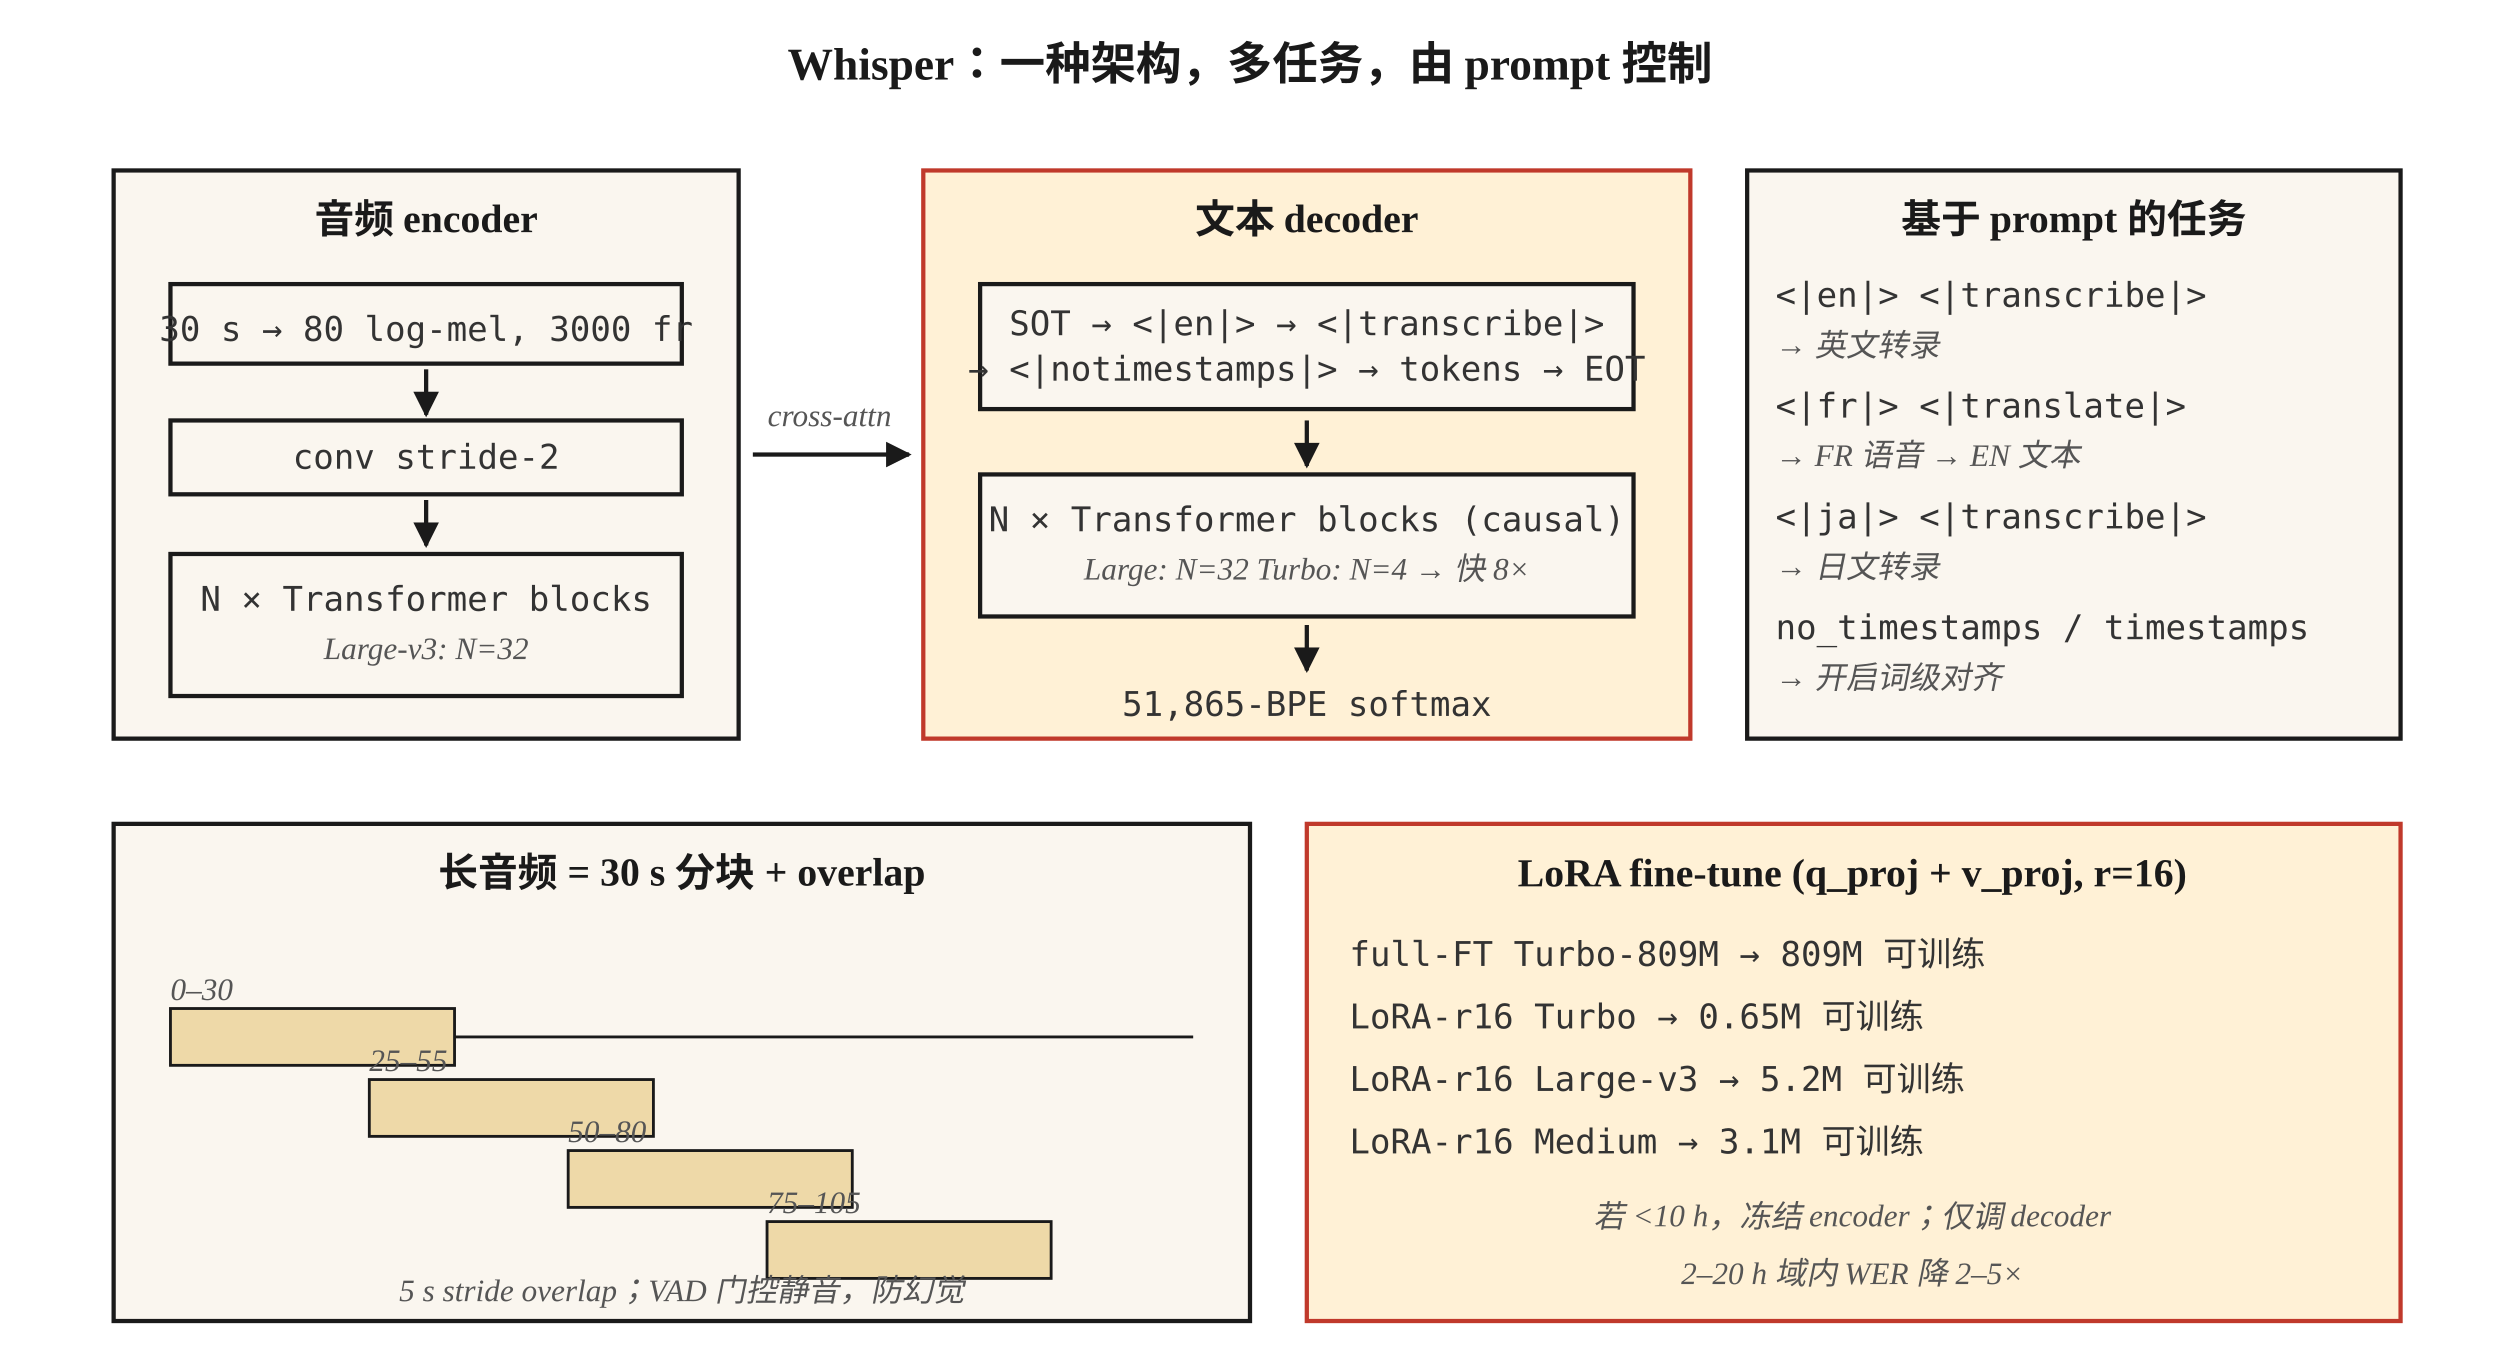
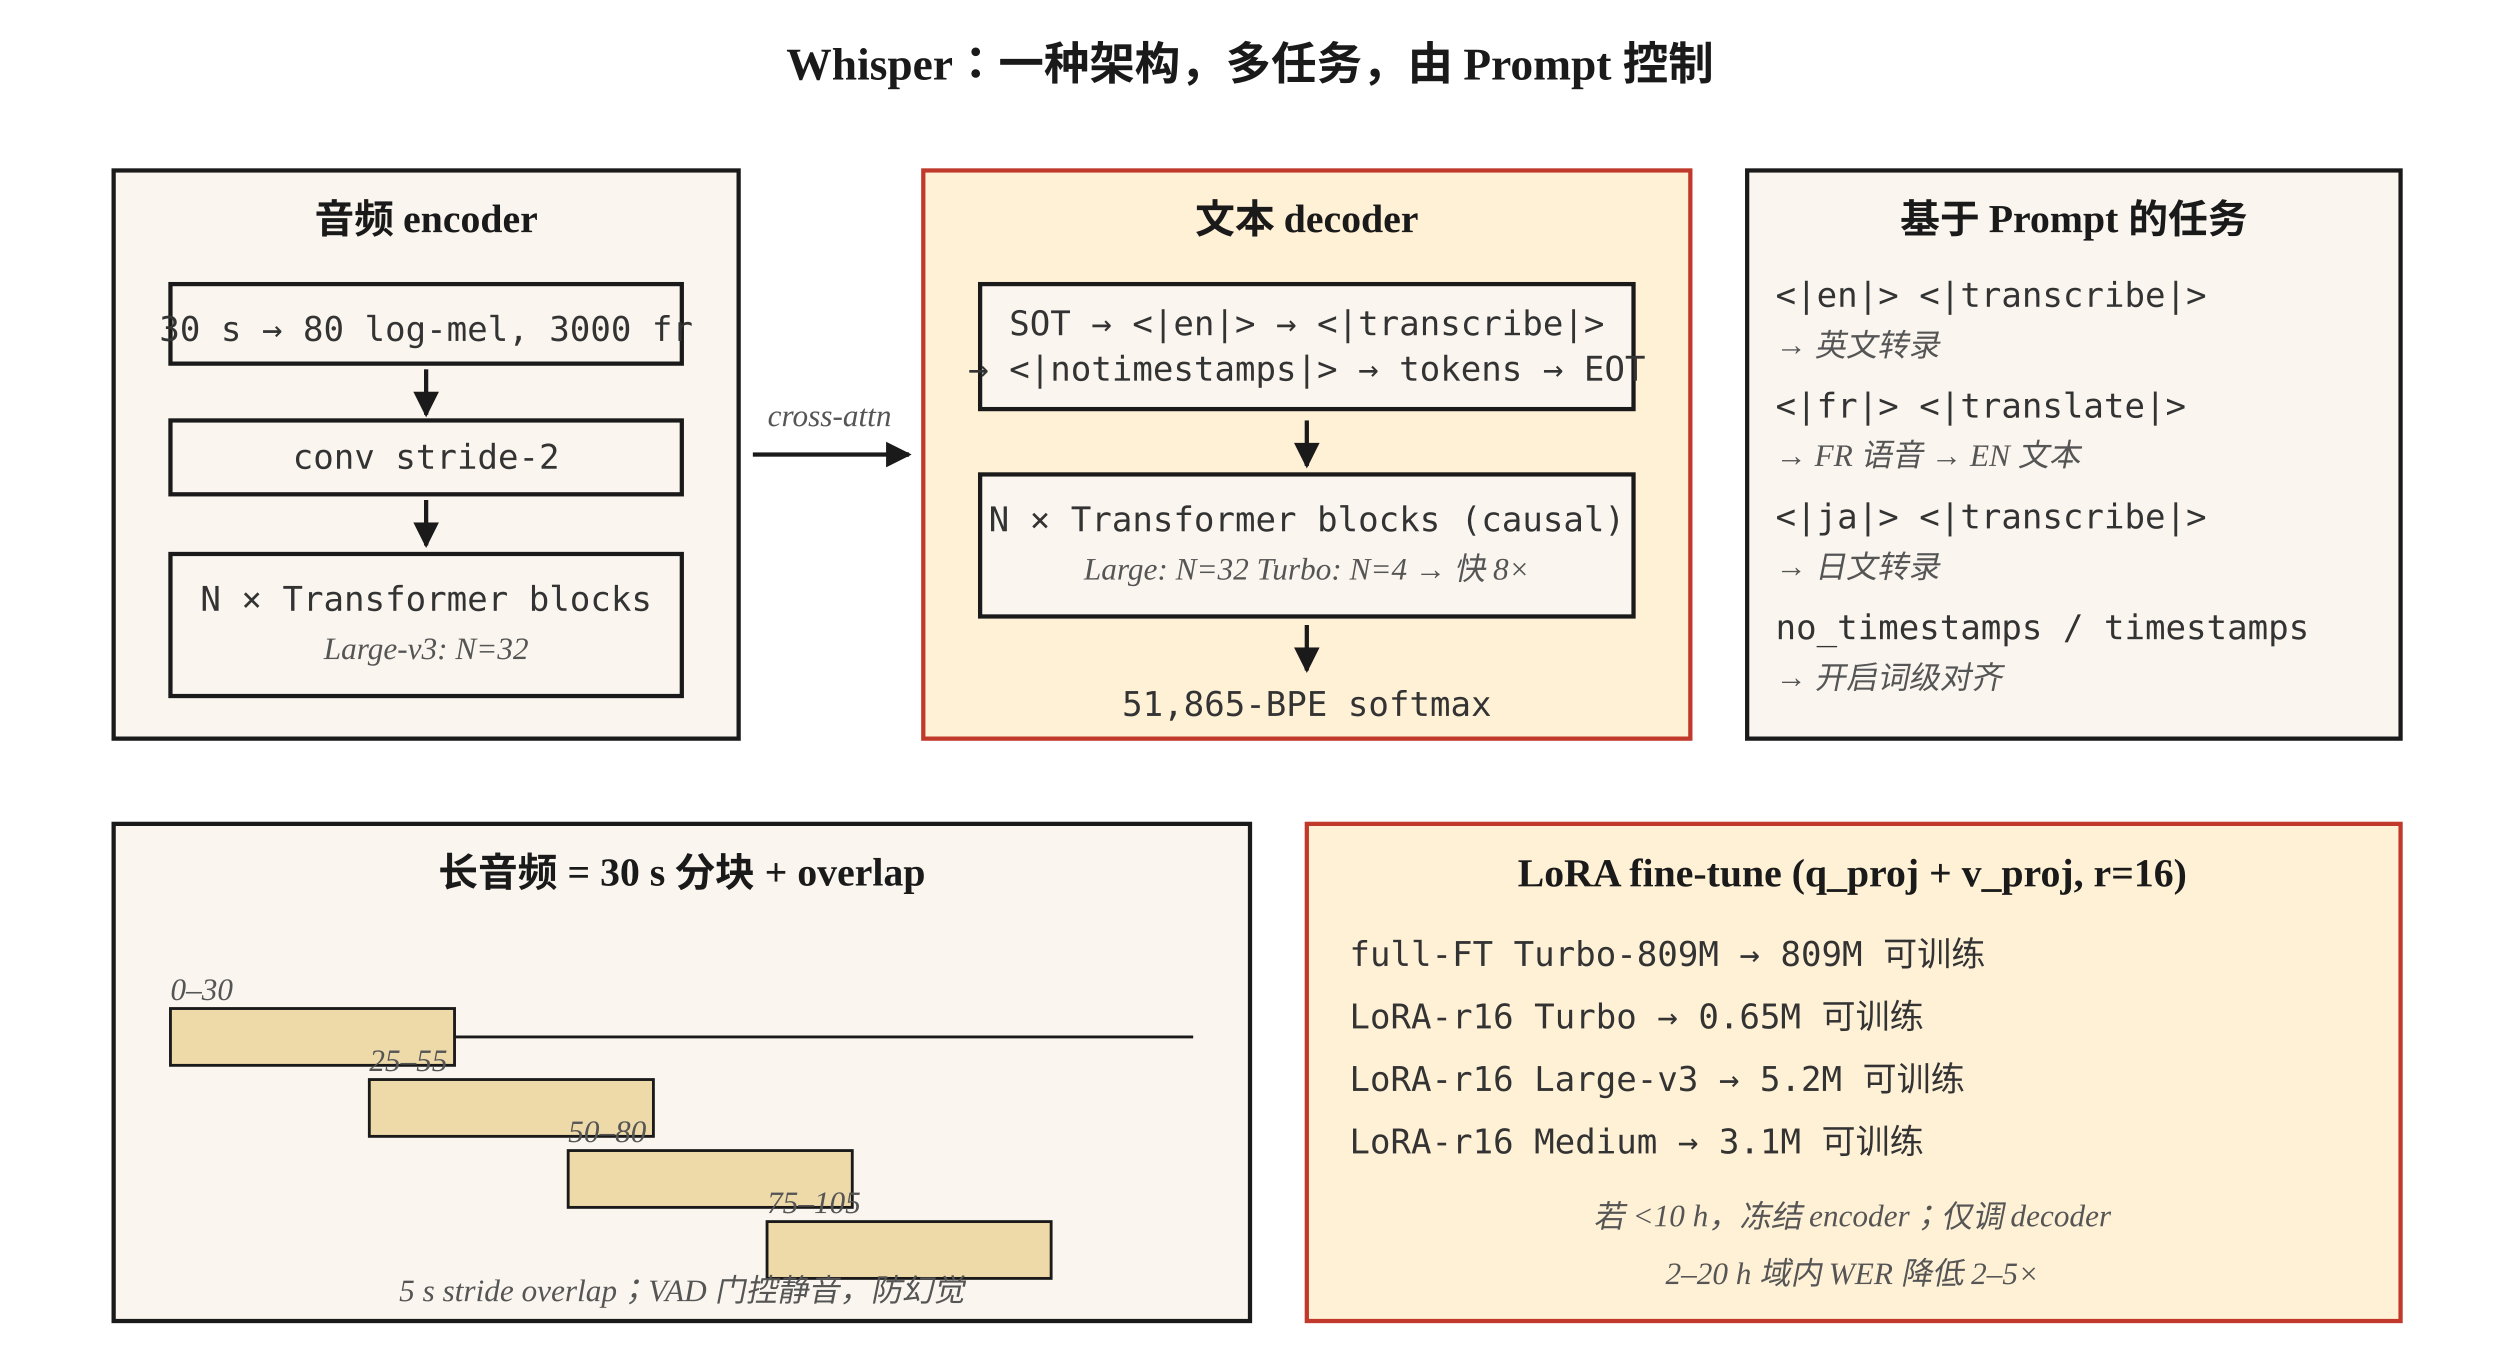
<svg xmlns="http://www.w3.org/2000/svg" viewBox="0 0 880 480" font-family="Georgia, 'Times New Roman', serif">
  <defs>
    <marker id="arrow" viewBox="0 0 10 10" refX="9" refY="5" markerWidth="6" markerHeight="6" orient="auto">
      <path d="M0,0 L10,5 L0,10 z" fill="#1a1a1a" />
    </marker>
    <style>
      .box { fill: #faf6ef; stroke: #1a1a1a; stroke-width: 1.5; }
      .hot { fill: #fff1d6; stroke: #c0392b; stroke-width: 1.5; }
      .label { font-size: 14px; font-weight: 600; fill: #1a1a1a; }
      .content { font-size: 12px; fill: #333; font-family: 'Menlo', monospace; }
      .caption { font-size: 11px; fill: #555; font-style: italic; }
      .title { font-size: 16px; font-weight: 700; fill: #1a1a1a; }
    </style>
  </defs>
-   <text x="440" y="28" text-anchor="middle" class="title">Whisper：一种架构，多任务，由 prompt 控制</text>
+   <text x="440" y="28" text-anchor="middle" class="title">Whisper：一种架构，多任务，由 Prompt 控制</text>
  <rect x="40" y="60" width="220" height="200" class="box" />
  <text x="150" y="82" text-anchor="middle" class="label">音频 encoder</text>
  <rect x="60" y="100" width="180" height="28" class="box" />
  <text x="150" y="120" text-anchor="middle" class="content">30 s → 80 log-mel, 3000 fr</text>
  <line x1="150" y1="130" x2="150" y2="146" stroke="#1a1a1a" stroke-width="1.5" marker-end="url(#arrow)" />
  <rect x="60" y="148" width="180" height="26" class="box" />
  <text x="150" y="165" text-anchor="middle" class="content">conv stride-2</text>
  <line x1="150" y1="176" x2="150" y2="192" stroke="#1a1a1a" stroke-width="1.5" marker-end="url(#arrow)" />
  <rect x="60" y="195" width="180" height="50" class="box" />
  <text x="150" y="215" text-anchor="middle" class="content">N × Transformer blocks</text>
  <text x="150" y="232" text-anchor="middle" class="caption">Large-v3: N=32</text>
  <line x1="265" y1="160" x2="320" y2="160" stroke="#1a1a1a" stroke-width="1.5" marker-end="url(#arrow)" />
  <text x="292" y="150" text-anchor="middle" class="caption" font-size="10">cross-attn</text>
  <rect x="325" y="60" width="270" height="200" class="hot" />
  <text x="460" y="82" text-anchor="middle" class="label">文本 decoder</text>
  <rect x="345" y="100" width="230" height="44" class="box" />
  <text x="460" y="118" text-anchor="middle" class="content">SOT → &lt;|en|&gt; → &lt;|transcribe|&gt;</text>
  <text x="460" y="134" text-anchor="middle" class="content">→ &lt;|notimestamps|&gt; → tokens → EOT</text>
  <line x1="460" y1="148" x2="460" y2="164" stroke="#1a1a1a" stroke-width="1.5" marker-end="url(#arrow)" />
  <rect x="345" y="167" width="230" height="50" class="box" />
  <text x="460" y="187" text-anchor="middle" class="content">N × Transformer blocks (causal)</text>
  <text x="460" y="204" text-anchor="middle" class="caption">Large: N=32   Turbo: N=4 → 快 8×</text>
  <line x1="460" y1="220" x2="460" y2="236" stroke="#1a1a1a" stroke-width="1.5" marker-end="url(#arrow)" />
  <text x="460" y="252" text-anchor="middle" class="content">51,865-BPE softmax</text>
  <rect x="615" y="60" width="230" height="200" class="box" />
-   <text x="730" y="82" text-anchor="middle" class="label">基于 prompt 的任务</text>
+   <text x="730" y="82" text-anchor="middle" class="label">基于 Prompt 的任务</text>
  <text x="625" y="108" class="content">&lt;|en|&gt;   &lt;|transcribe|&gt;</text>
  <text x="625" y="125" class="caption">→ 英文转录</text>
  <text x="625" y="147" class="content">&lt;|fr|&gt;   &lt;|translate|&gt;</text>
  <text x="625" y="164" class="caption">→ FR 语音 → EN 文本</text>
  <text x="625" y="186" class="content">&lt;|ja|&gt;   &lt;|transcribe|&gt;</text>
  <text x="625" y="203" class="caption">→ 日文转录</text>
  <text x="625" y="225" class="content">no_timestamps / timestamps</text>
  <text x="625" y="242" class="caption">→ 开启词级对齐</text>
  <rect x="40" y="290" width="400" height="175" class="box" />
  <text x="240" y="312" text-anchor="middle" class="label">长音频 = 30 s 分块 + overlap</text>
  <line x1="60" y1="365" x2="420" y2="365" stroke="#1a1a1a" stroke-width="1" />
  <rect x="60" y="355" width="100" height="20" fill="#eed9a8" stroke="#1a1a1a" />
  <rect x="130" y="380" width="100" height="20" fill="#eed9a8" stroke="#1a1a1a" />
  <rect x="200" y="405" width="100" height="20" fill="#eed9a8" stroke="#1a1a1a" />
  <rect x="270" y="430" width="100" height="20" fill="#eed9a8" stroke="#1a1a1a" />
  <text x="60" y="352" class="caption" font-size="10">0–30</text>
  <text x="130" y="377" class="caption" font-size="10">25–55</text>
  <text x="200" y="402" class="caption" font-size="10">50–80</text>
  <text x="270" y="427" class="caption" font-size="10">75–105</text>
  <text x="240" y="458" text-anchor="middle" class="caption">5 s stride overlap；VAD 门控静音，防幻觉</text>
  <rect x="460" y="290" width="385" height="175" class="hot" />
  <text x="652" y="312" text-anchor="middle" class="label">LoRA fine-tune (q_proj + v_proj, r=16)</text>
-   <text x="475" y="340" class="content">full-FT  Turbo-809M → 809M 可训练</text>
-   <text x="475" y="362" class="content">LoRA-r16 Turbo      → 0.65M 可训练</text>
-   <text x="475" y="384" class="content">LoRA-r16 Large-v3   → 5.2M 可训练</text>
-   <text x="475" y="406" class="content">LoRA-r16 Medium     → 3.1M 可训练</text>
+   <text x="475" y="340" class="content">full-FT Turbo-809M → 809M 可训练</text>
+   <text x="475" y="362" class="content">LoRA-r16 Turbo → 0.65M 可训练</text>
+   <text x="475" y="384" class="content">LoRA-r16 Large-v3 → 5.2M 可训练</text>
+   <text x="475" y="406" class="content">LoRA-r16 Medium → 3.1M 可训练</text>
  <text x="652" y="432" text-anchor="middle" class="caption">若 &lt;10 h，冻结 encoder；仅调 decoder</text>
-   <text x="652" y="452" text-anchor="middle" class="caption">2–20 h 域内 WER 降 2–5×</text>
+   <text x="652" y="452" text-anchor="middle" class="caption">2–20 h 域内 WER 降低 2–5×</text>
</svg>
